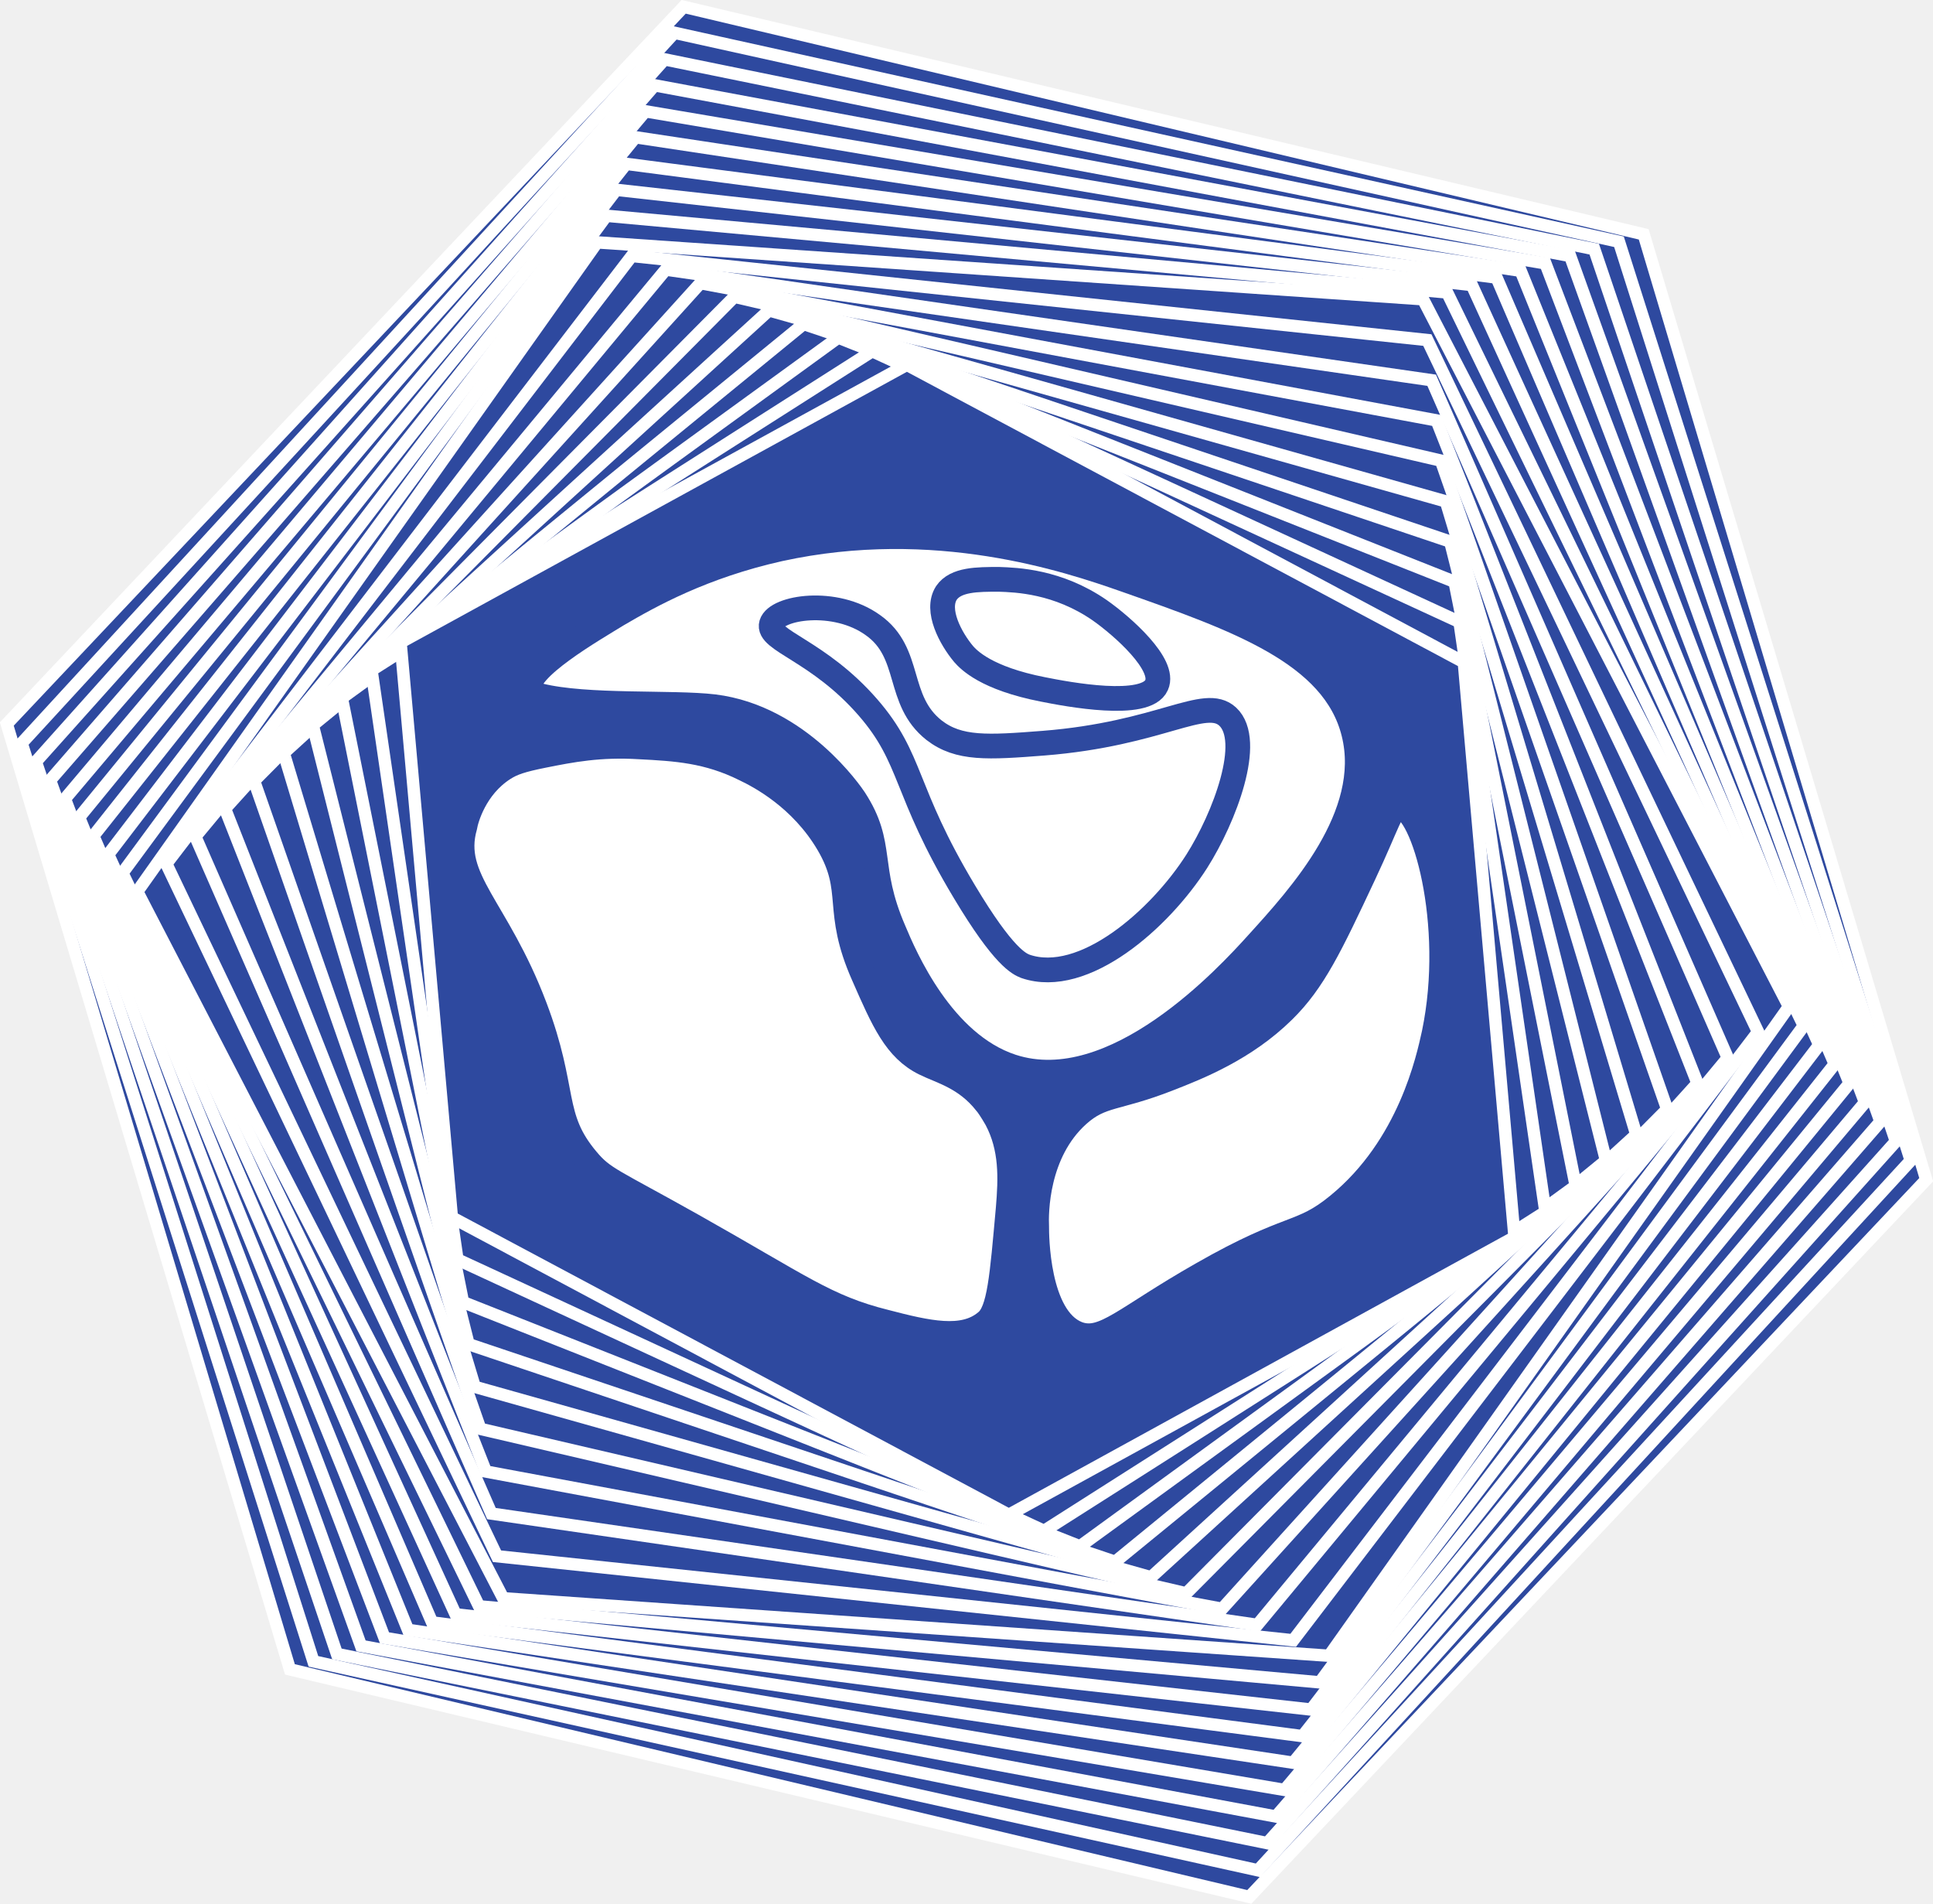
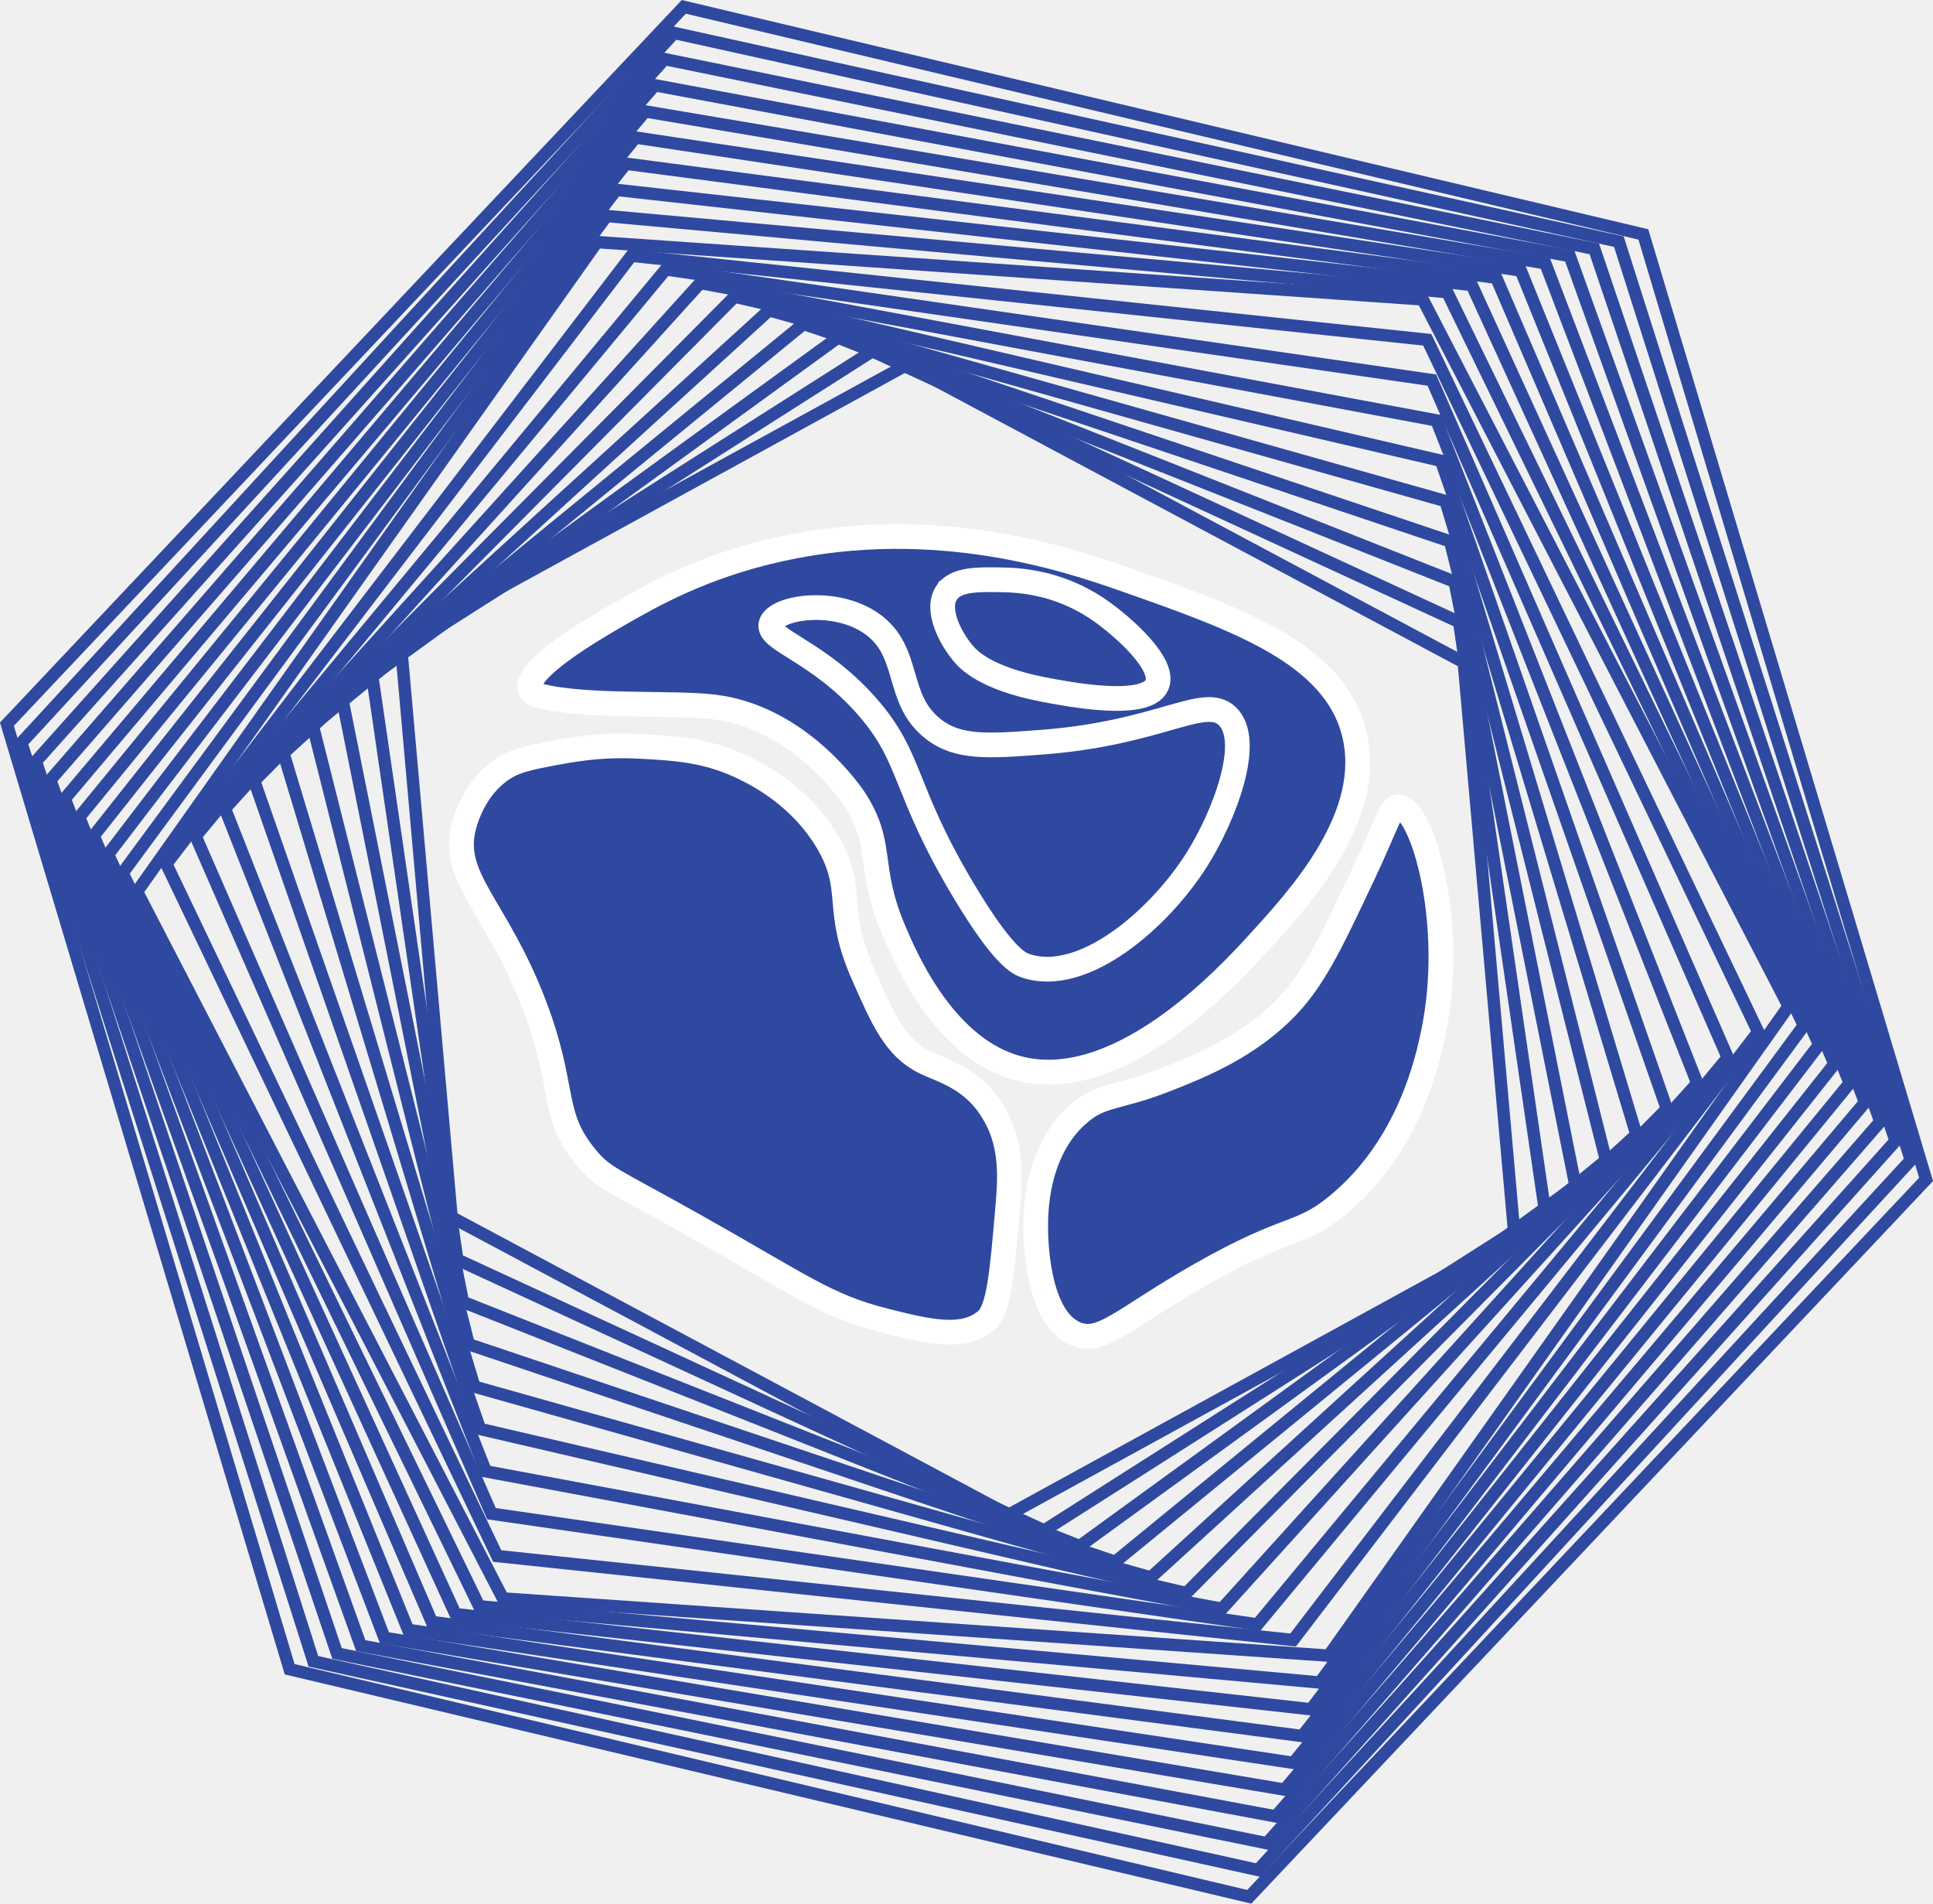
- <svg xmlns="http://www.w3.org/2000/svg" version="1.1" x="0px" y="0px" viewBox="0 0 312.7 307.9" style="enable-background:new 0 0 312.7 307.9;" xml:space="preserve">
-   <style type="text/css">
- 	.st0{fill:#2E499F;stroke:#FFFFFF;stroke-width:2;stroke-miterlimit:10;}
- 	.st1{fill:#FFFFFF;stroke:#2E499F;stroke-width:4;stroke-miterlimit:10;}
- </style>
-   <g id="Layer_2">
- </g>
-   <g id="Layer_1">
-     <g>
-       <polygon class="st0" points="265.9,37.9 311.6,190.8 202.1,306.8 46.9,270 1.1,117.1 110.6,1.1   " />
-       <polygon class="st0" points="261.9,39.1 309.1,187.7 203.5,302.5 50.7,268.7 3.5,120.2 109.1,5.3   " />
-       <polygon class="st0" points="257.9,40.3 306.7,184.6 205,298.1 54.5,267.5 5.8,123.2 107.5,9.6   " />
-       <polygon class="st0" points="254,41.4 304.2,181.4 206.4,293.8 58.4,266.2 8.1,126.2 105.9,13.8   " />
-       <polygon class="st0" points="250,42.6 301.7,178.3 207.8,289.5 62.2,264.9 10.5,129.2 104.4,18   " />
-       <polygon class="st0" points="246,43.8 299.2,175.2 209.2,285.1 66,263.6 12.8,132.2 102.8,22.2   " />
-       <polygon class="st0" points="242.1,44.9 296.8,172.1 210.7,280.8 69.9,262.4 15.1,135.2 101.3,26.5   " />
-       <polygon class="st0" points="238.1,46.1 294.3,169 212.1,276.5 73.7,261.1 17.5,138.2 99.7,30.7   " />
-       <polygon class="st0" points="234.1,47.3 291.8,165.9 213.5,272.1 77.5,259.8 19.8,141.2 98.1,34.9   " />
-       <polygon class="st0" points="230.2,48.4 289.4,162.8 215,267.8 81.4,258.5 22.2,144.2 96.6,39.2   " />
-       <polygon class="st0" points="230.9,55 284.4,166.9 209.2,265.3 80.4,251.7 26.9,139.7 102.2,41.4   " />
-       <polygon class="st0" points="231.6,61.5 279.5,171.1 203.4,262.8 79.5,244.8 31.6,135.3 107.7,43.6   " />
-       <polygon class="st0" points="232.4,68 274.6,175.2 197.7,260.2 78.6,238 36.4,130.8 113.3,45.8   " />
-       <polygon class="st0" points="233.1,74.5 269.7,179.4 191.9,257.7 77.7,231.1 41.1,126.3 118.8,48   " />
-       <polygon class="st0" points="233.9,81.1 264.7,183.5 186.2,255.1 76.8,224.3 45.9,121.8 124.4,50.2   " />
-       <polygon class="st0" points="234.6,87.6 259.8,187.7 180.4,252.6 75.8,217.4 50.6,117.3 130,52.4   " />
-       <polygon class="st0" points="235.3,94.1 254.9,191.8 174.7,250.1 74.9,210.6 55.3,112.9 135.6,54.6   " />
-       <polygon class="st0" points="236.1,100.6 250,196 168.9,247.6 74,203.7 60.1,108.4 141.1,56.8   " />
-       <polygon class="st0" points="236.8,107.1 245,200.1 163.2,245 73.1,196.9 64.8,103.9 146.7,59   " />
-     </g>
-     <path class="st1" d="M85.7,111.5c0.2,0.7,1.2,0.9,1.6,1c7.6,1.9,21.5,1,28.2,1.8c13.8,1.7,22.3,14.3,22.7,14.9   c4.9,7.5,1.9,10.9,6.4,21.3c1.8,4.3,7.8,18.3,19.1,22c16.6,5.4,35-14.7,39.7-19.9c6.9-7.6,18.9-20.7,15.6-34   c-3.2-13-19-18.5-36.9-24.8c-9.4-3.3-30.8-10.5-56-5c-12.5,2.8-20.9,7.5-26.2,10.6C96,101.8,84.7,108.3,85.7,111.5L85.7,111.5z" />
-     <path class="st1" d="M124.8,100.9c-0.8,2.7,7.6,4.3,15.6,13.5c7.3,8.4,5.7,13.3,15.6,29.8c6.4,10.7,8.9,11.7,9.9,12.1   c9.4,3.2,21.7-7.6,27.7-17c4.5-7.1,9.2-19.5,5-23.4c-3.7-3.4-10.8,2.8-29.8,4.3c-9,0.7-13.7,1-17.7-2.1c-6.2-4.9-3.5-12.5-9.9-17   C135.1,96.7,125.6,98.2,124.8,100.9L124.8,100.9z" />
-     <path class="st1" d="M153.1,95.9c-1.8,2.8,0.7,7.4,2.8,9.9c0.8,0.9,3.6,3.9,12.8,5.7c4,0.8,16.7,3.2,18.4-0.7   c1.5-3.3-5.5-9.5-9.2-12.1c-6.8-4.7-13.5-4.9-16.3-5C158.1,93.7,154.6,93.7,153.1,95.9L153.1,95.9z" />
-     <path class="st1" d="M81.5,124.3c1.4-0.9,2.9-1.4,6.4-2.1c4.5-0.9,9.1-1.8,15.6-1.4c5.8,0.3,11,0.6,17,3.6   c2.3,1.1,9.1,4.6,13.5,12.1c4.5,7.7,0.9,10.5,5.7,21.3c3.2,7.3,5.2,11.9,9.9,14.2c2.6,1.3,6.6,2.2,9.9,6.4c0.2,0.2,0.9,1.2,1.7,2.6   c2.5,4.7,2.3,9.6,1.9,14.4c-1,11.1-1.4,16.7-3.6,18.4c-3.7,3.1-9.4,1.8-16.3,0c-9.6-2.4-13.6-5.7-31.2-15.6   c-13-7.3-14.4-7.5-17-10.6c-6-7.1-3.3-11.1-8.5-24.8c-6.1-16.1-13.7-20.6-11.3-29.1C75.4,132.5,76.8,127.3,81.5,124.3L81.5,124.3z" />
-     <path class="st1" d="M174.4,180.3c3.8-3.4,6.2-2.5,14.6-5.8c4.9-1.9,12.4-4.9,18.6-11c4.9-4.8,7.6-10.5,13-22c4-8.5,4.4-11,5.8-11   c3.8,0.1,9.3,18.8,5.6,36.6c-0.9,4.1-3.9,18.3-15.5,27.8c-6.2,5.1-7.6,2.9-22.1,11.2c-12.5,7.1-15.9,11.2-20.1,9.6   c-6.6-2.6-6.6-16.1-6.6-17.3C167.6,196.2,167.6,186.4,174.4,180.3L174.4,180.3z" />
+ <svg xmlns="http://www.w3.org/2000/svg" id="Layer_1" data-name="Layer 1" viewBox="0 0 312.73 307.92">
+   <defs>
+     <style>
+       .cls-1 {
+         fill: #2e499f;
+         stroke: #fff;
+         stroke-width: 4px;
+       }
+ 
+       .cls-1, .cls-2 {
+         stroke-miterlimit: 10;
+       }
+ 
+       .cls-2 {
+         fill: none;
+         stroke: #2e499f;
+         stroke-width: 2px;
+       }
+     </style>
+   </defs>
+   <g>
+     <polygon class="cls-2" points="265.87 37.92 311.61 190.77 202.11 306.81 46.86 270 1.12 117.14 110.63 1.11 265.87 37.92" />
+     <polygon class="cls-2" points="261.91 39.09 309.14 187.66 203.53 302.48 50.7 268.72 3.46 120.15 109.07 5.33 261.91 39.09" />
+     <polygon class="cls-2" points="257.94 40.26 306.67 184.55 204.96 298.15 54.53 267.45 5.8 123.16 107.51 9.56 257.94 40.26" />
+     <polygon class="cls-2" points="253.97 41.43 304.2 181.43 206.39 293.81 58.36 266.18 8.14 126.17 105.94 13.79 253.97 41.43" />
+     <polygon class="cls-2" points="250.01 42.59 301.72 178.32 207.82 289.48 62.19 264.91 10.48 129.18 104.38 18.02 250.01 42.59" />
+     <polygon class="cls-2" points="246.04 43.76 299.25 175.21 209.25 285.15 66.03 263.63 12.81 132.19 102.82 22.25 246.04 43.76" />
+     <polygon class="cls-2" points="242.07 44.93 296.78 172.1 210.67 280.81 69.86 262.36 15.15 135.2 101.26 26.48 242.07 44.93" />
+     <polygon class="cls-2" points="238.11 46.1 294.31 168.98 212.1 276.48 73.69 261.09 17.49 138.2 99.7 30.71 238.11 46.1" />
+     <polygon class="cls-2" points="234.14 47.26 291.84 165.87 213.53 272.15 77.53 259.82 19.83 141.21 98.14 34.94 234.14 47.26" />
+     <polygon class="cls-2" points="230.18 48.43 289.37 162.76 214.96 267.81 81.36 258.55 22.17 144.22 96.58 39.16 230.18 48.43" />
+     <polygon class="cls-2" points="230.91 54.96 284.44 166.91 209.2 265.28 80.44 251.69 26.91 139.74 102.15 41.37 230.91 54.96" />
+     <polygon class="cls-2" points="231.65 61.48 279.52 171.07 203.45 262.75 79.51 244.84 31.65 135.26 107.71 43.58 231.65 61.48" />
+     <polygon class="cls-2" points="232.39 68 274.59 175.22 197.7 260.22 78.59 237.99 36.39 130.78 113.28 45.78 232.39 68" />
+     <polygon class="cls-2" points="233.12 74.53 269.67 179.37 191.94 257.68 77.67 231.14 41.13 126.3 118.85 47.99 233.12 74.53" />
+     <polygon class="cls-2" points="233.86 81.05 264.74 183.53 186.19 255.15 76.75 224.29 45.86 121.82 124.42 50.19 233.86 81.05" />
+     <polygon class="cls-2" points="234.6 87.57 259.82 187.68 180.43 252.62 75.83 217.44 50.6 117.34 129.99 52.4 234.6 87.57" />
+     <polygon class="cls-2" points="235.33 94.1 254.89 191.84 174.68 250.08 74.9 210.59 55.34 112.86 135.56 54.61 235.33 94.1" />
+     <polygon class="cls-2" points="236.07 100.62 249.97 195.99 168.93 247.55 73.98 203.74 60.08 108.37 141.13 56.81 236.07 100.62" />
+     <polygon class="cls-2" points="236.81 107.14 245.04 200.15 163.17 245.02 73.06 196.89 64.82 103.89 146.7 59.02 236.81 107.14" />
  </g>
+   <path class="cls-1" d="m85.74,111.51c.24.7,1.18.94,1.58,1.04,7.59,1.95,21.54.98,28.21,1.8,13.84,1.7,22.29,14.27,22.7,14.89,4.88,7.47,1.95,10.86,6.38,21.28,1.81,4.26,7.79,18.32,19.15,21.99,16.62,5.37,34.96-14.66,39.72-19.86,6.94-7.58,18.93-20.68,15.6-34.04-3.23-12.97-18.98-18.52-36.88-24.82-9.41-3.31-30.77-10.54-56.03-4.96-12.48,2.76-20.87,7.53-26.24,10.64-3.96,2.29-15.27,8.85-14.18,12.06Z" />
+   <path class="cls-1" d="m124.75,100.87c-.82,2.67,7.63,4.34,15.6,13.48,7.31,8.37,5.7,13.27,15.6,29.79,6.4,10.68,8.92,11.71,9.93,12.06,9.38,3.2,21.7-7.64,27.66-17.02,4.52-7.12,9.25-19.47,4.96-23.4-3.74-3.43-10.77,2.79-29.79,4.26-9,.69-13.74.99-17.73-2.13-6.25-4.88-3.5-12.49-9.93-17.02-5.96-4.2-15.49-2.69-16.31,0Z" />
+   <path class="cls-1" d="m153.12,95.91c-1.77,2.75.66,7.41,2.84,9.93.76.88,3.56,3.89,12.77,5.67,4.02.78,16.69,3.23,18.44-.71,1.47-3.32-5.53-9.49-9.22-12.06-6.82-4.74-13.48-4.93-16.31-4.96-3.54-.05-7.08-.1-8.51,2.13Z" />
+   <path class="cls-1" d="m81.49,124.27c1.4-.89,2.86-1.44,6.38-2.13,4.51-.88,9.07-1.76,15.6-1.42,5.78.31,11.01.58,17.02,3.55,2.32,1.14,9.14,4.62,13.48,12.06,4.49,7.72.92,10.46,5.67,21.28,3.22,7.32,5.21,11.85,9.93,14.18,2.57,1.27,6.65,2.25,9.93,6.38.18.23.94,1.21,1.69,2.61,2.5,4.73,2.27,9.63,1.86,14.41-.96,11.12-1.44,16.68-3.55,18.44-3.71,3.1-9.35,1.76-16.31,0-9.63-2.43-13.55-5.69-31.21-15.6-13.03-7.31-14.36-7.47-17.02-10.64-6.02-7.15-3.28-11.11-8.51-24.82-6.14-16.12-13.71-20.58-11.35-29.08.28-1.02,1.73-6.24,6.38-9.22Z" />
+   <path class="cls-1" d="m174.35,180.28c3.82-3.42,6.22-2.46,14.6-5.78,4.87-1.93,12.43-4.91,18.57-10.97,4.86-4.79,7.57-10.53,12.99-22.02,4.01-8.48,4.4-11,5.79-10.97,3.76.07,9.32,18.77,5.57,36.63-.87,4.13-3.85,18.28-15.52,27.84-6.22,5.09-7.57,2.88-22.12,11.16-12.49,7.11-15.88,11.25-20.07,9.63-6.59-2.55-6.6-16.05-6.6-17.33,0-2.31-.01-12.11,6.78-18.19Z" />
</svg>
